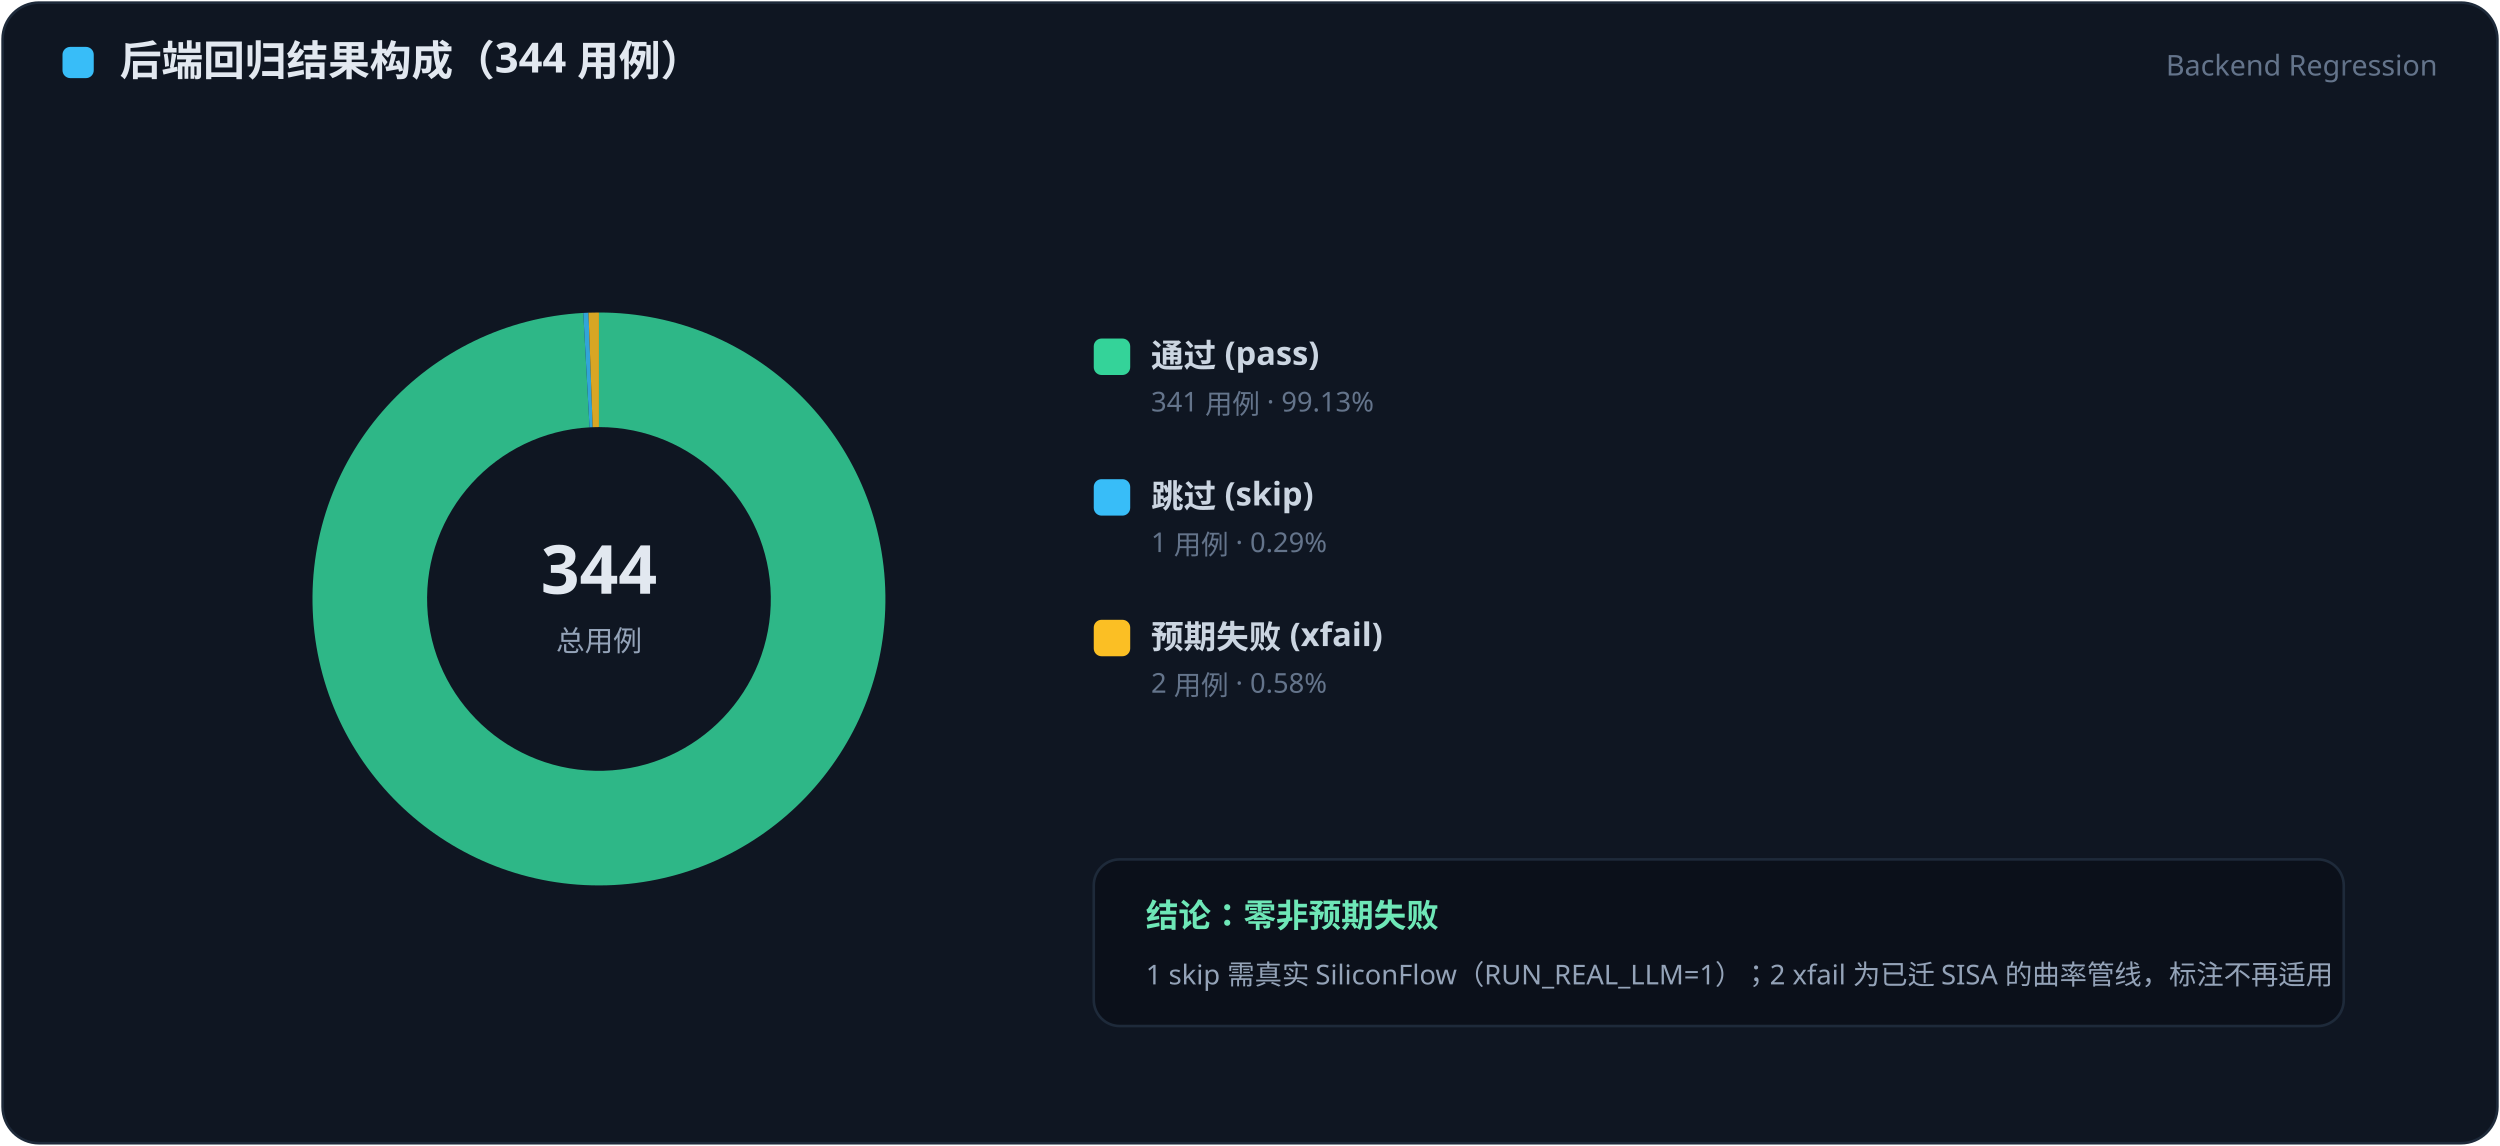
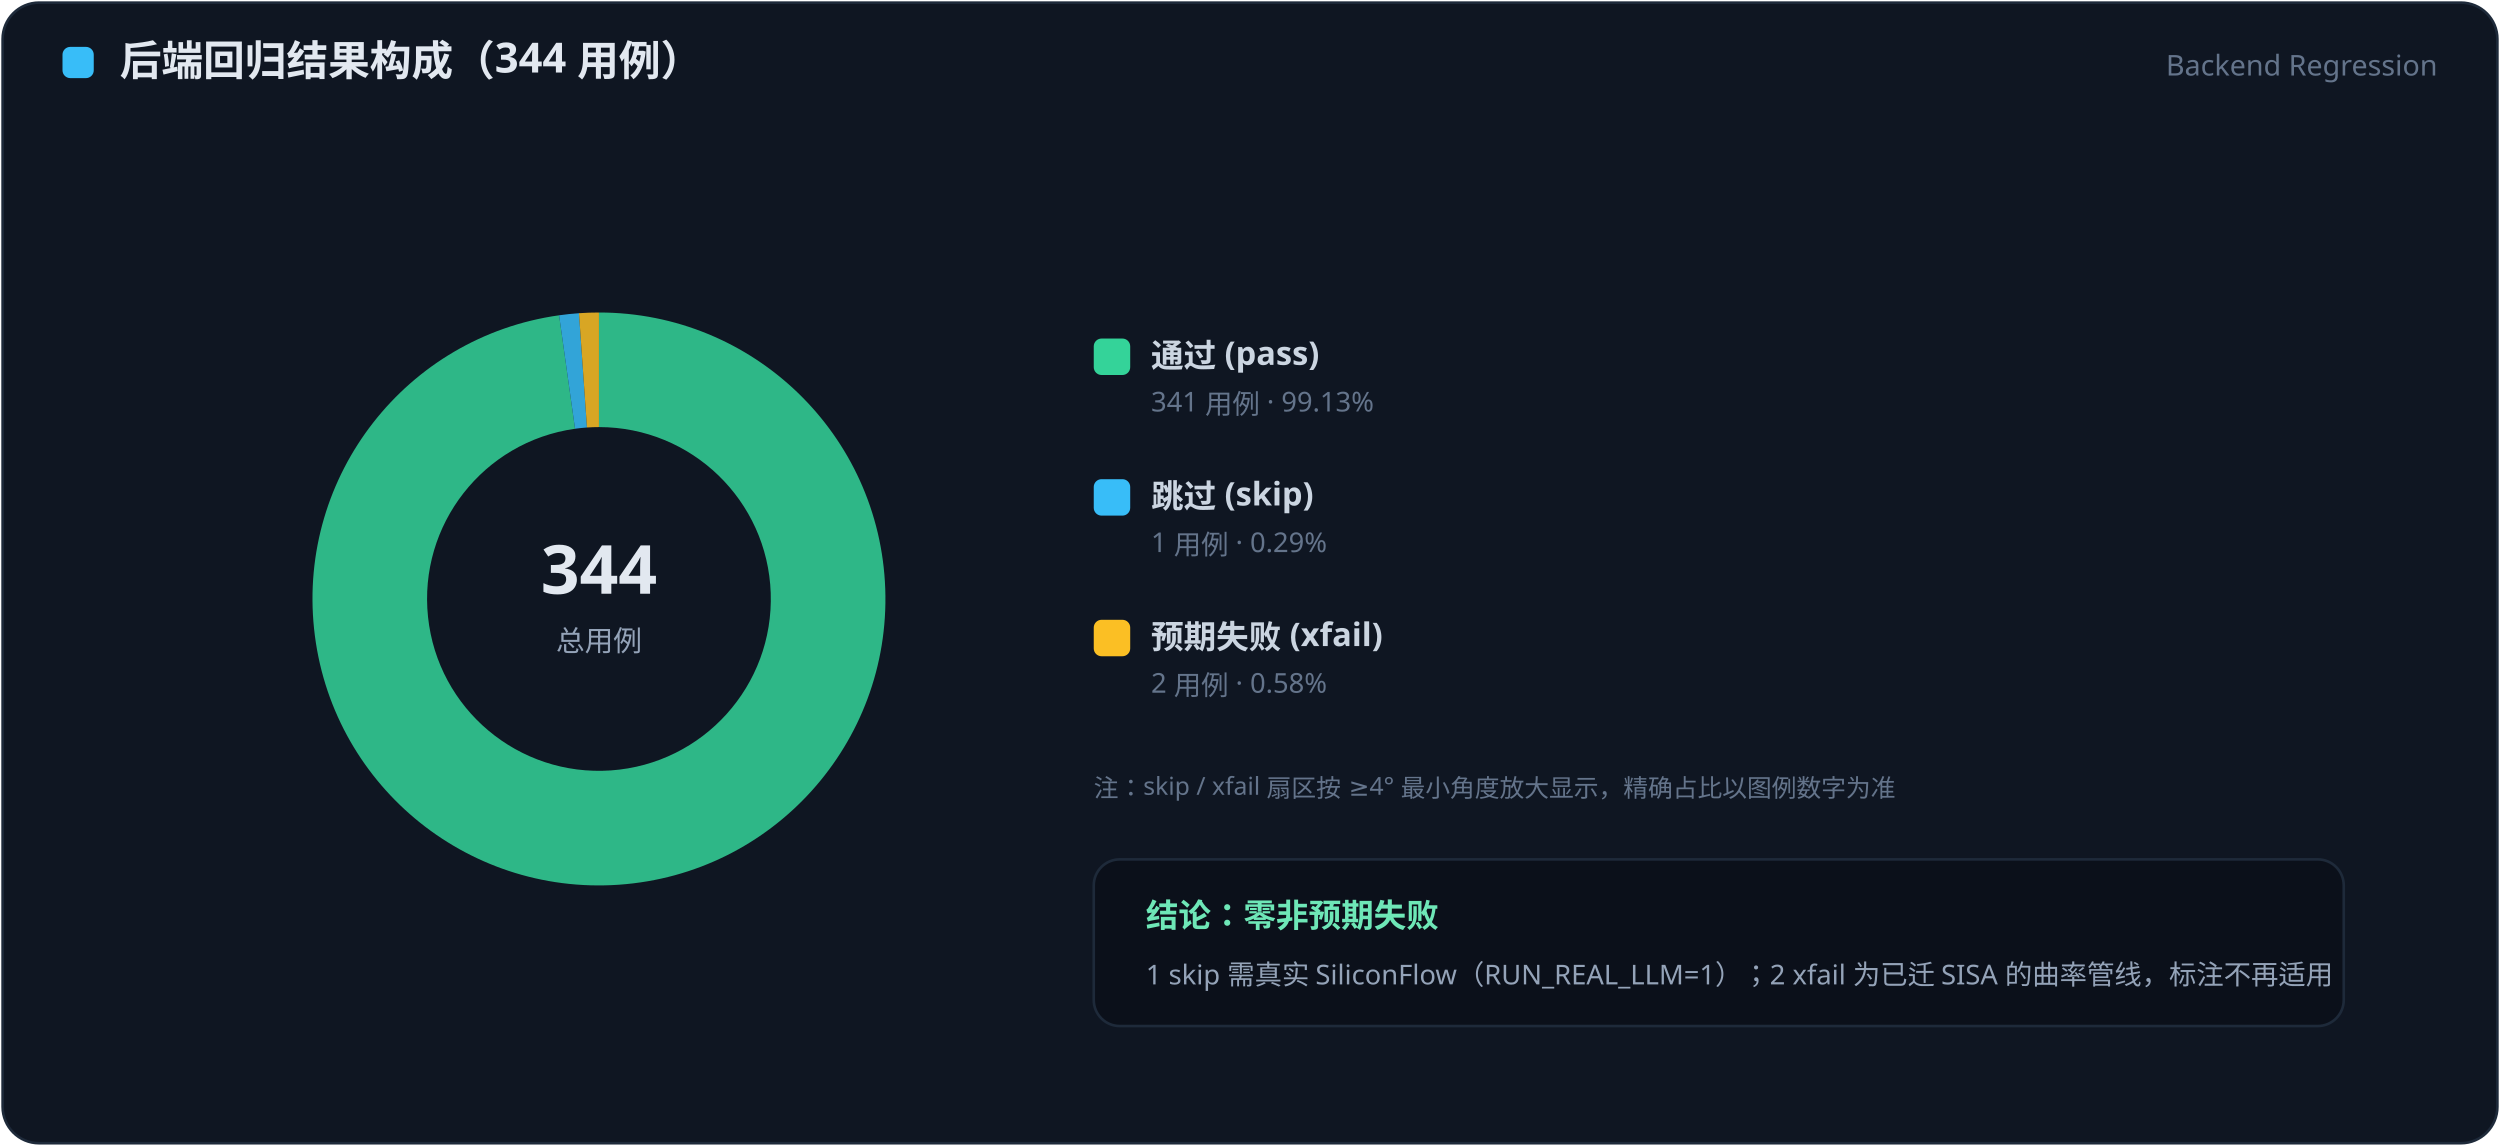
<svg xmlns="http://www.w3.org/2000/svg" viewBox="0 0 960 440" font-family="'Segoe UI','Microsoft YaHei',system-ui,sans-serif">
  <rect x="1" y="1" width="958" height="438" rx="14" fill="#0F1622" stroke="#1E2A3A" />
  <rect x="24" y="18" width="12" height="12" rx="3" fill="#38BDF8" />
  <text x="46" y="29" fill="#E2E8F0" font-size="16" font-weight="700">后端回归结果构成（344 用例）</text>
  <text x="936" y="29" fill="#64748B" font-size="11" text-anchor="end">Backend Regression</text>
-   <path d="M230.0 120.0 A110 110 0 1 1 223.976 120.165 L226.385 164.099 A66 66 0 1 0 230.0 164.0 Z" fill="#34D399" opacity=".85" />
-   <path d="M223.976 120.165 A110 110 0 0 1 225.983 120.073 L227.59 164.044 A66 66 0 0 0 226.385 164.099 Z" fill="#38BDF8" opacity=".85" />
-   <path d="M225.983 120.073 A110 110 0 0 1 230 120.0 L230.0 164.0 A66 66 0 0 0 227.59 164.044 Z" fill="#FBBF24" opacity=".85" />
+   <path d="M230.0 120.0 A110 110 0 1 1 214.691 121.071 L220.815 164.642 A66 66 0 1 0 230.0 164.0 Z" fill="#34D399" opacity=".85" />
+   <path d="M214.691 121.071 A110 110 0 0 1 222.327 120.268 L225.396 164.161 A66 66 0 0 0 220.815 164.642 Z" fill="#38BDF8" opacity=".85" />
+   <path d="M222.327 120.268 A110 110 0 0 1 230 120.0 L230.0 164.0 A66 66 0 0 0 225.396 164.161 Z" fill="#FBBF24" opacity=".85" />
  <text x="230" y="228" fill="#E2E8F0" font-size="26" font-weight="700" text-anchor="middle">344</text>
  <text x="230" y="250" fill="#94A3B8" font-size="11" text-anchor="middle">总用例</text>
  <rect x="420" y="130" width="14" height="14" rx="3" fill="#34D399" />
  <text x="442" y="141" fill="#CBD5E1" font-size="12.5" font-weight="600">通过 (pass)</text>
  <text x="442" y="158" fill="#64748B" font-size="10.5">341 用例 · 99.13%</text>
  <rect x="420" y="184" width="14" height="14" rx="3" fill="#38BDF8" />
  <text x="442" y="195" fill="#CBD5E1" font-size="12.5" font-weight="600">跳过 (skip)</text>
  <text x="442" y="212" fill="#64748B" font-size="10.5">1 用例 · 0.29%</text>
  <rect x="420" y="238" width="14" height="14" rx="3" fill="#FBBF24" />
  <text x="442" y="249" fill="#CBD5E1" font-size="12.5" font-weight="600">预期失败 (xfail)</text>
  <text x="442" y="266" fill="#64748B" font-size="10.5">2 用例 · 0.58%</text>
+   <text x="420" y="306" fill="#64748B" font-size="9.5">注：skip / xfail 扇区按 ≥4° 最小角度放大显示，精确占比以图例数字为准</text>
  <rect x="420" y="330" width="480" height="64" rx="10" fill="#0B101A" stroke="#1E2A3A" />
  <text x="440" y="356" fill="#6EE7B7" font-size="12.5" font-weight="600">结论：零非预期失败</text>
  <text x="440" y="378" fill="#94A3B8" font-size="10.5">1 skip 需真实 SiliconFlow（RUN_REAL_LLM=1）；2 xfail 为已迁 SISA 的曲率管线，标注不再适用</text>
</svg>
